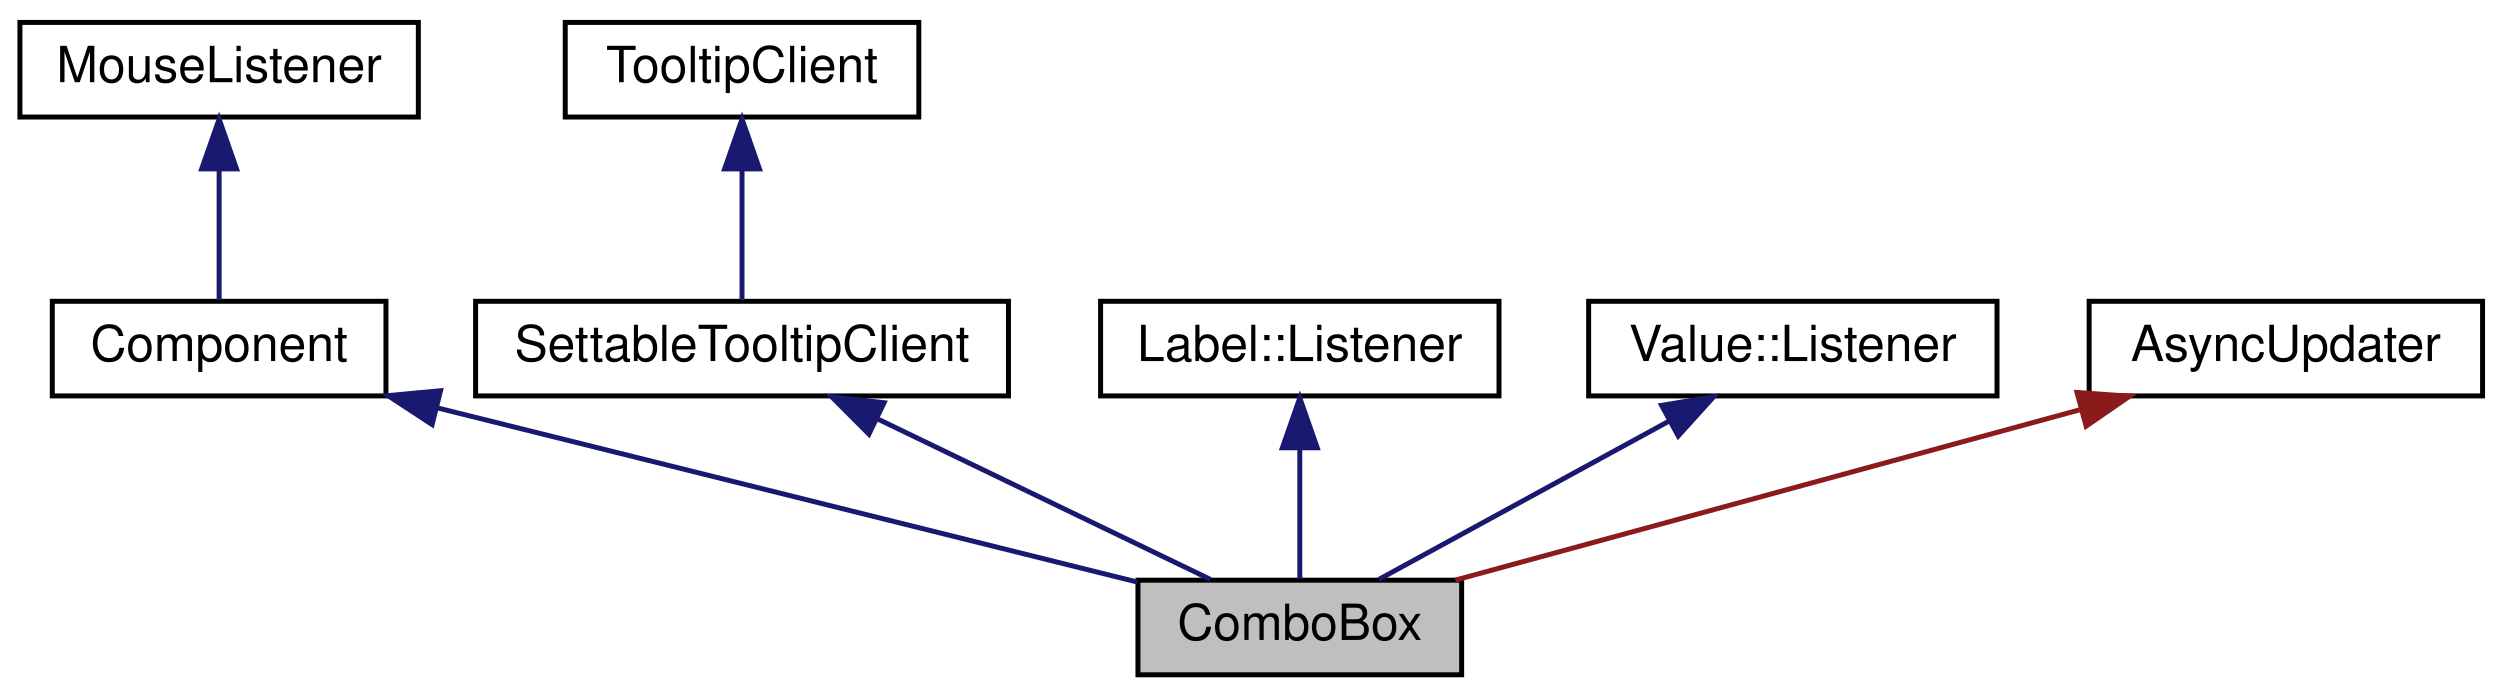
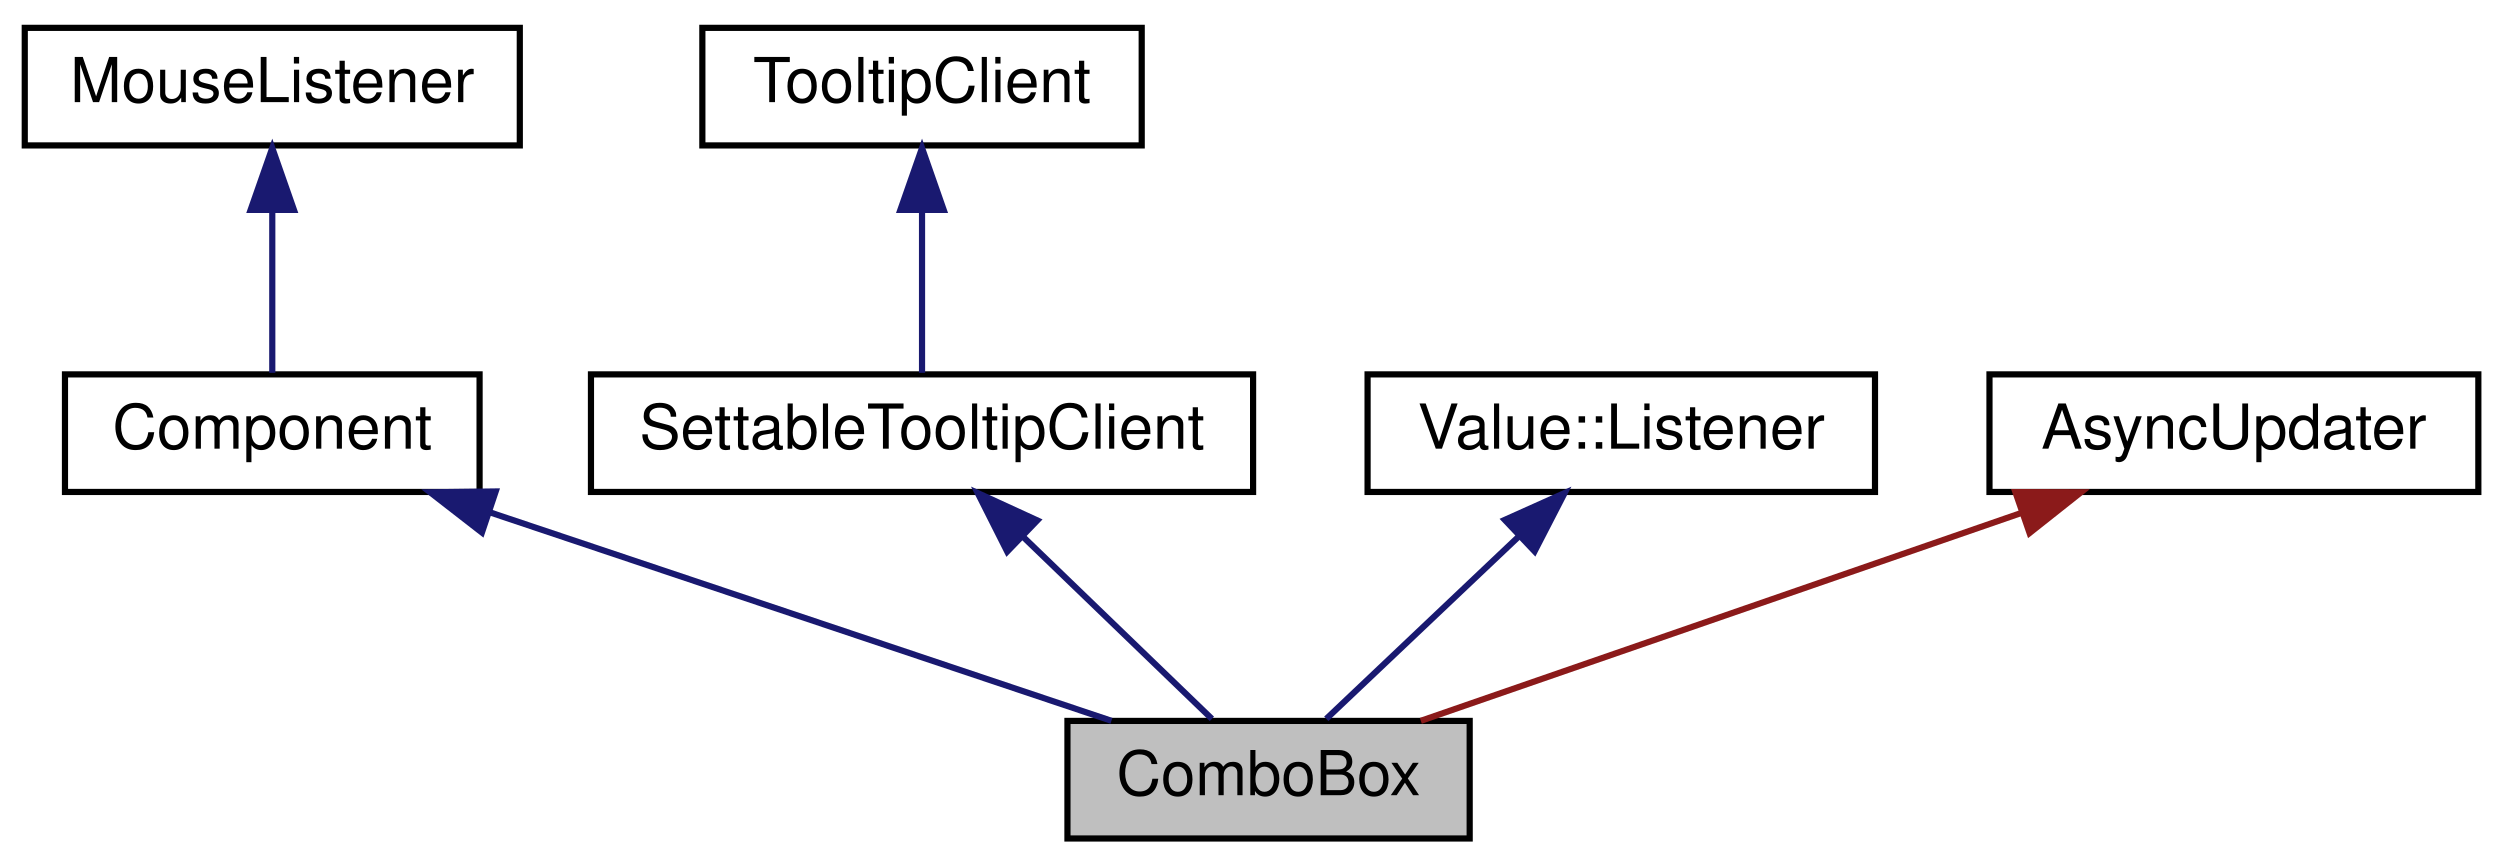
- <svg xmlns="http://www.w3.org/2000/svg" xmlns:xlink="http://www.w3.org/1999/xlink" width="502pt" height="140pt" viewBox="0.00 0.00 502.00 140.00">
+ <svg xmlns="http://www.w3.org/2000/svg" xmlns:xlink="http://www.w3.org/1999/xlink" width="404pt" height="140pt" viewBox="0.00 0.00 404.00 140.00">
  <g id="graph0" class="graph" transform="scale(1 1) rotate(0) translate(4 136)">
    <g id="node1" class="node">
-       <polygon fill="#bfbfbf" stroke="black" points="224.5,-0.5 224.5,-19.5 289.5,-19.5 289.5,-0.5 224.5,-0.5" />
-       <text text-anchor="middle" x="257" y="-7.5" font-family="Helvetica,sans-Serif" font-size="10.00">ComboBox</text>
+       <polygon fill="#bfbfbf" stroke="black" points="168.5,-0.5 168.5,-19.5 233.5,-19.5 233.5,-0.5 168.5,-0.5" />
+       <text text-anchor="middle" x="201" y="-7.5" font-family="Helvetica,sans-Serif" font-size="10.00">ComboBox</text>
    </g>
    <g id="node2" class="node">
      <g id="a_node2">
        <a xlink:href="classComponent.html" target="_top" xlink:title="The base class for all JUCE user-interface objects. ">
          <polygon fill="none" stroke="black" points="6.5,-56.5 6.5,-75.5 73.5,-75.5 73.5,-56.5 6.5,-56.5" />
          <text text-anchor="middle" x="40" y="-63.5" font-family="Helvetica,sans-Serif" font-size="10.00">Component</text>
        </a>
      </g>
    </g>
    <g id="edge1" class="edge">
-       <path fill="none" stroke="midnightblue" d="M83.761,-54.11C125.353,-43.76 186.953,-28.431 224.396,-19.114" />
-       <polygon fill="midnightblue" stroke="midnightblue" points="82.765,-50.751 73.906,-56.562 84.456,-57.544 82.765,-50.751" />
+       <path fill="none" stroke="midnightblue" d="M75.265,-53.172C105.581,-43.004 148.57,-28.585 175.608,-19.516" />
+       <polygon fill="midnightblue" stroke="midnightblue" points="73.879,-49.945 65.511,-56.444 76.105,-56.582 73.879,-49.945" />
    </g>
    <g id="node3" class="node">
      <g id="a_node3">
        <a xlink:href="classMouseListener.html" target="_top" xlink:title="A MouseListener can be registered with a component to receive callbacks about mouse events that happe...">
          <polygon fill="none" stroke="black" points="0,-112.5 0,-131.5 80,-131.5 80,-112.5 0,-112.5" />
          <text text-anchor="middle" x="40" y="-119.5" font-family="Helvetica,sans-Serif" font-size="10.00">MouseListener</text>
        </a>
      </g>
    </g>
    <g id="edge2" class="edge">
      <path fill="none" stroke="midnightblue" d="M40,-101.805C40,-92.91 40,-82.78 40,-75.751" />
      <polygon fill="midnightblue" stroke="midnightblue" points="36.5,-102.083 40,-112.083 43.5,-102.083 36.5,-102.083" />
    </g>
    <g id="node4" class="node">
      <g id="a_node4">
        <a xlink:href="classSettableTooltipClient.html" target="_top" xlink:title="An implementation of TooltipClient that stores the tooltip string and a method for changing it...">
          <polygon fill="none" stroke="black" points="91.5,-56.5 91.5,-75.5 198.5,-75.5 198.5,-56.5 91.5,-56.5" />
          <text text-anchor="middle" x="145" y="-63.5" font-family="Helvetica,sans-Serif" font-size="10.00">SettableTooltipClient</text>
        </a>
      </g>
    </g>
    <g id="edge3" class="edge">
-       <path fill="none" stroke="midnightblue" d="M172.249,-51.862C193.016,-41.849 221.023,-28.346 239.05,-19.654" />
-       <polygon fill="midnightblue" stroke="midnightblue" points="170.482,-48.828 162.995,-56.324 173.523,-55.134 170.482,-48.828" />
+       <path fill="none" stroke="midnightblue" d="M161.33,-49.253C171.265,-39.673 183.588,-27.791 191.839,-19.834" />
+       <polygon fill="midnightblue" stroke="midnightblue" points="158.766,-46.863 153.997,-56.324 163.625,-51.902 158.766,-46.863" />
    </g>
    <g id="node5" class="node">
      <g id="a_node5">
        <a xlink:href="classTooltipClient.html" target="_top" xlink:title="Components that want to use pop-up tooltips should implement this interface. ">
          <polygon fill="none" stroke="black" points="109.5,-112.5 109.5,-131.5 180.5,-131.5 180.5,-112.5 109.5,-112.5" />
          <text text-anchor="middle" x="145" y="-119.5" font-family="Helvetica,sans-Serif" font-size="10.00">TooltipClient</text>
        </a>
      </g>
    </g>
    <g id="edge4" class="edge">
      <path fill="none" stroke="midnightblue" d="M145,-101.805C145,-92.91 145,-82.78 145,-75.751" />
      <polygon fill="midnightblue" stroke="midnightblue" points="141.5,-102.083 145,-112.083 148.5,-102.083 141.5,-102.083" />
    </g>
    <g id="node6" class="node">
      <g id="a_node6">
-         <a xlink:href="classLabel_1_1Listener.html" target="_top" xlink:title="A class for receiving events from a Label. ">
-           <polygon fill="none" stroke="black" points="217,-56.5 217,-75.5 297,-75.5 297,-56.5 217,-56.5" />
-           <text text-anchor="middle" x="257" y="-63.5" font-family="Helvetica,sans-Serif" font-size="10.00">Label::Listener</text>
+         <a xlink:href="classValue_1_1Listener.html" target="_top" xlink:title="Receives callbacks when a Value object changes. ">
+           <polygon fill="none" stroke="black" points="217,-56.5 217,-75.5 299,-75.5 299,-56.5 217,-56.5" />
+           <text text-anchor="middle" x="258" y="-63.5" font-family="Helvetica,sans-Serif" font-size="10.00">Value::Listener</text>
        </a>
      </g>
    </g>
    <g id="edge5" class="edge">
-       <path fill="none" stroke="midnightblue" d="M257,-45.804C257,-36.91 257,-26.78 257,-19.751" />
-       <polygon fill="midnightblue" stroke="midnightblue" points="253.5,-46.083 257,-56.083 260.5,-46.083 253.5,-46.083" />
+       <path fill="none" stroke="midnightblue" d="M241.379,-49.253C231.266,-39.673 218.723,-27.791 210.325,-19.834" />
+       <polygon fill="midnightblue" stroke="midnightblue" points="239.175,-51.987 248.842,-56.324 243.99,-46.906 239.175,-51.987" />
    </g>
    <g id="node7" class="node">
      <g id="a_node7">
-         <a xlink:href="classValue_1_1Listener.html" target="_top" xlink:title="Receives callbacks when a Value object changes. ">
-           <polygon fill="none" stroke="black" points="315,-56.5 315,-75.5 397,-75.5 397,-56.5 315,-56.5" />
-           <text text-anchor="middle" x="356" y="-63.5" font-family="Helvetica,sans-Serif" font-size="10.00">Value::Listener</text>
+         <a xlink:href="classAsyncUpdater.html" target="_top" xlink:title="Has a callback method that is triggered asynchronously. ">
+           <polygon fill="none" stroke="black" points="317.5,-56.5 317.5,-75.5 396.5,-75.5 396.5,-56.5 317.5,-56.5" />
+           <text text-anchor="middle" x="357" y="-63.5" font-family="Helvetica,sans-Serif" font-size="10.00">AsyncUpdater</text>
        </a>
      </g>
    </g>
    <g id="edge6" class="edge">
-       <path fill="none" stroke="midnightblue" d="M331.163,-51.453C312.886,-41.483 288.584,-28.228 272.867,-19.654" />
-       <polygon fill="midnightblue" stroke="midnightblue" points="329.639,-54.608 340.094,-56.324 332.991,-48.463 329.639,-54.608" />
-     </g>
-     <g id="node8" class="node">
-       <g id="a_node8">
-         <a xlink:href="classAsyncUpdater.html" target="_top" xlink:title="Has a callback method that is triggered asynchronously. ">
-           <polygon fill="none" stroke="black" points="415.5,-56.5 415.5,-75.5 494.5,-75.5 494.5,-56.5 415.5,-56.5" />
-           <text text-anchor="middle" x="455" y="-63.5" font-family="Helvetica,sans-Serif" font-size="10.00">AsyncUpdater</text>
-         </a>
-       </g>
-     </g>
-     <g id="edge7" class="edge">
-       <path fill="none" stroke="#8b1a1a" d="M413.562,-53.699C376.193,-43.507 322.057,-28.743 288.227,-19.516" />
-       <polygon fill="#8b1a1a" stroke="#8b1a1a" points="413.058,-57.189 423.626,-56.444 414.9,-50.436 413.058,-57.189" />
+       <path fill="none" stroke="#8b1a1a" d="M322.83,-53.172C293.456,-43.004 251.802,-28.585 225.603,-19.516" />
+       <polygon fill="#8b1a1a" stroke="#8b1a1a" points="321.687,-56.48 332.281,-56.444 323.976,-49.865 321.687,-56.48" />
    </g>
  </g>
</svg>
